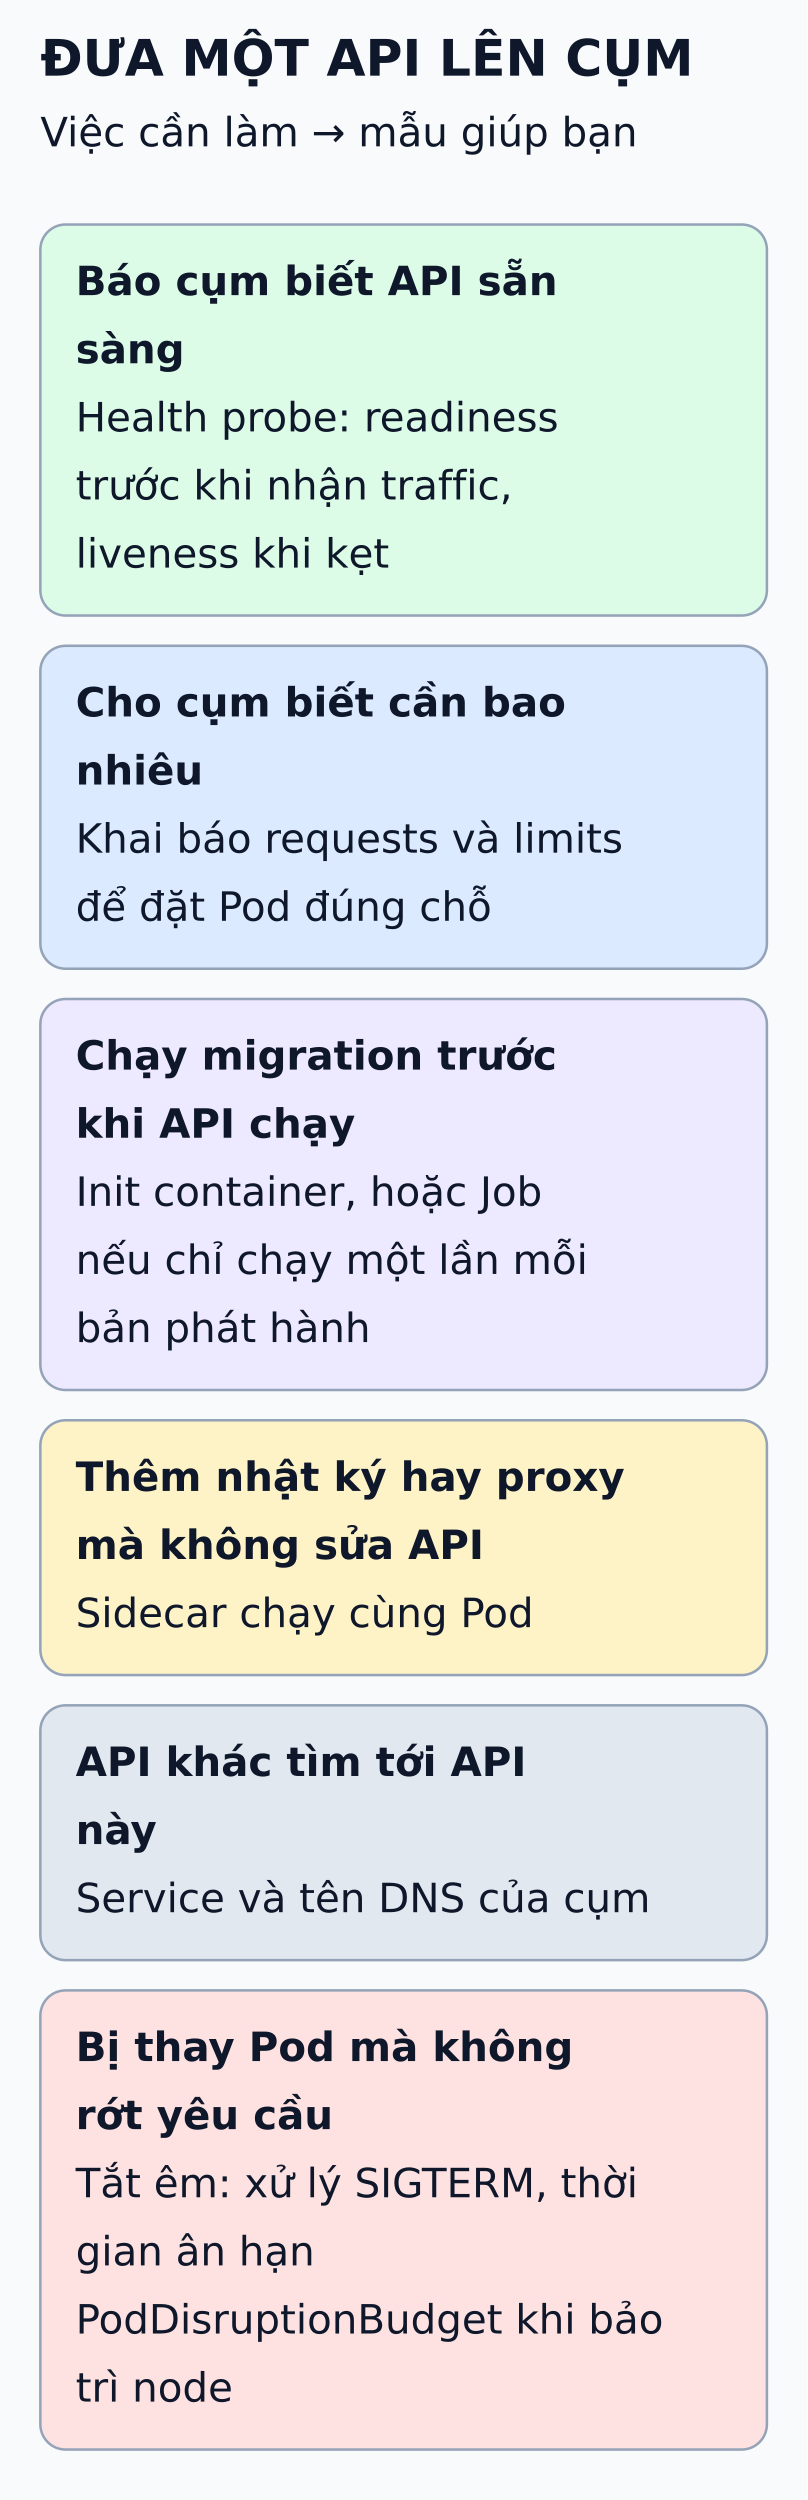
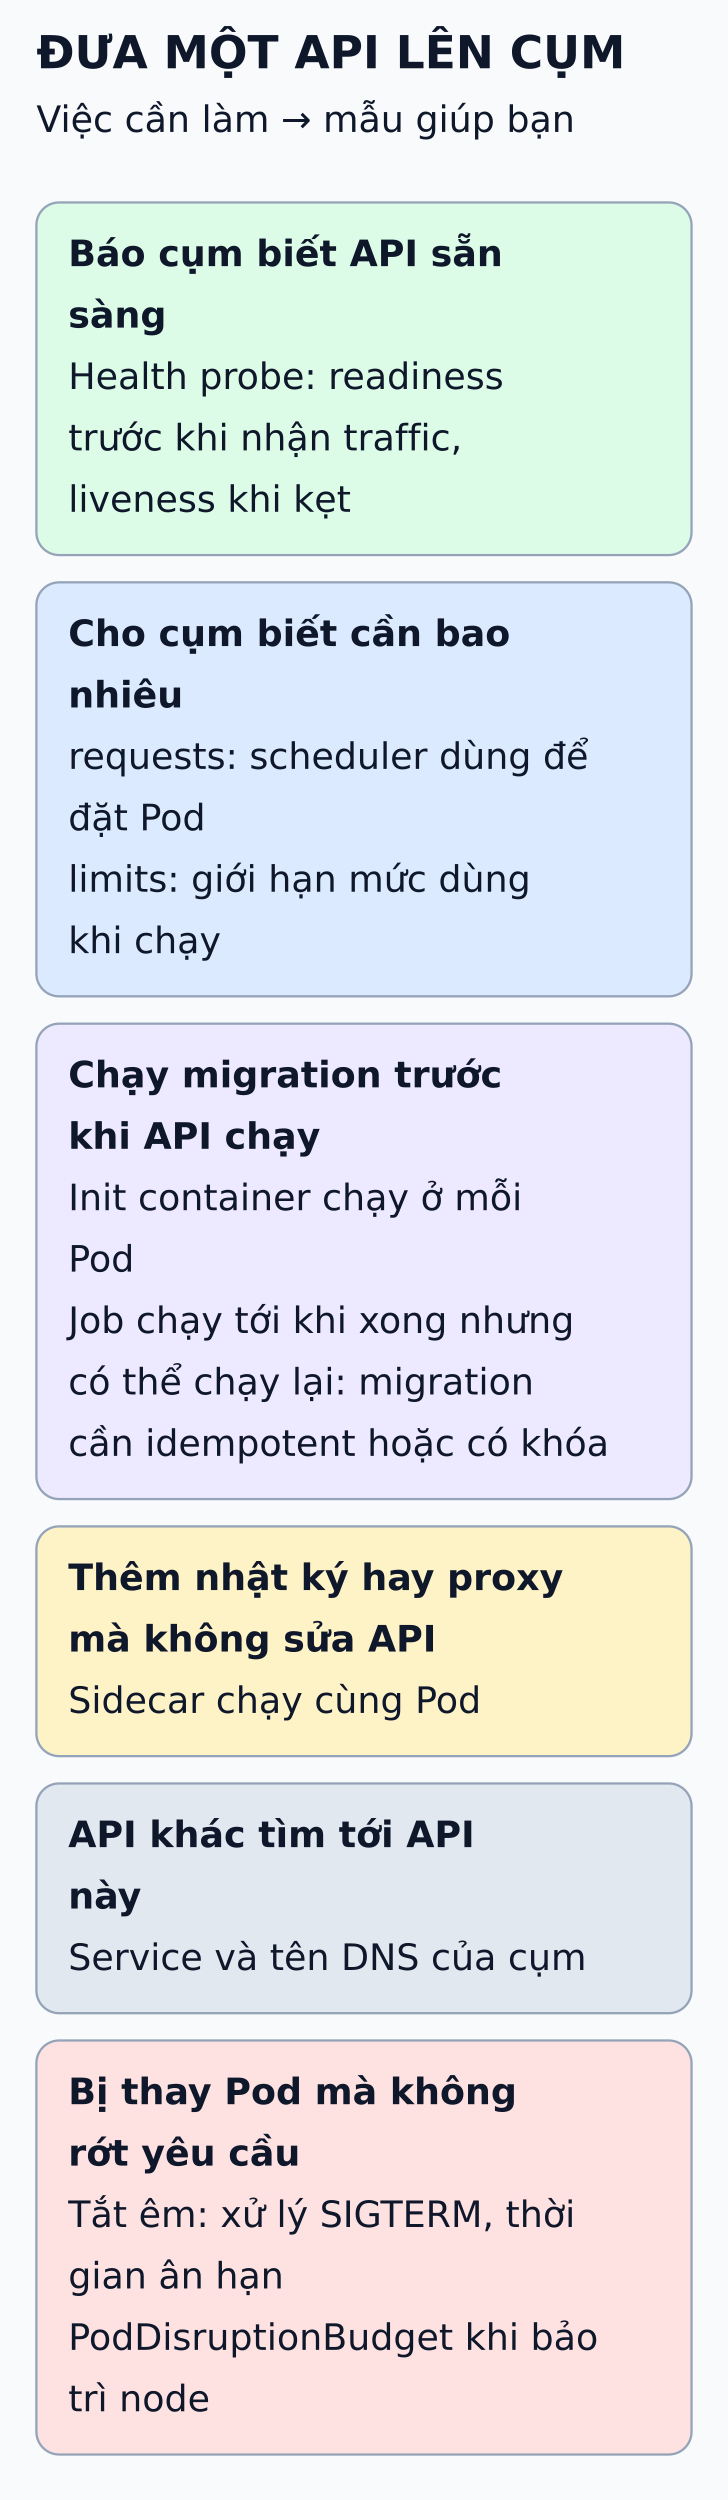
- <svg xmlns="http://www.w3.org/2000/svg" viewBox="0 0 320 991" width="320" height="991" role="img" aria-labelledby="title desc">
+ <svg xmlns="http://www.w3.org/2000/svg" viewBox="0 0 320 1099" width="320" height="1099" role="img" aria-labelledby="title desc">
  <defs>
    <marker id="arrow" markerWidth="8" markerHeight="8" refX="6" refY="3" orient="auto">
      <path d="M0,0 L6,3 L0,6" fill="none" stroke="#475569" stroke-width="1.5" />
    </marker>
  </defs>
-   <rect width="320" height="991" fill="#f8fafc" />
+   <rect width="320" height="1099" fill="#f8fafc" />
  <g font-family="DejaVu Sans, Arial, sans-serif" fill="#0f172a">
    <text x="16" y="30" font-size="20" font-weight="bold">ĐƯA MỘT API LÊN CỤM</text>
    <text x="16" y="58" font-size="16" font-weight="normal">Việc cần làm → mẫu giúp bạn</text>
    <rect x="16" y="89" width="288" height="155" rx="10" fill="#dcfce7" stroke="#94a3b8" />
    <text x="30" y="117" font-size="16" font-weight="bold">Báo cụm biết API sẵn</text>
    <text x="30" y="144" font-size="16" font-weight="bold">sàng</text>
    <text x="30" y="171" font-size="16" font-weight="normal">Health probe: readiness</text>
    <text x="30" y="198" font-size="16" font-weight="normal">trước khi nhận traffic,</text>
    <text x="30" y="225" font-size="16" font-weight="normal">liveness khi kẹt</text>
-     <rect x="16" y="256" width="288" height="128" rx="10" fill="#dbeafe" stroke="#94a3b8" />
+     <rect x="16" y="256" width="288" height="182" rx="10" fill="#dbeafe" stroke="#94a3b8" />
    <text x="30" y="284" font-size="16" font-weight="bold">Cho cụm biết cần bao</text>
    <text x="30" y="311" font-size="16" font-weight="bold">nhiêu</text>
-     <text x="30" y="338" font-size="16" font-weight="normal">Khai báo requests và limits</text>
-     <text x="30" y="365" font-size="16" font-weight="normal">để đặt Pod đúng chỗ</text>
-     <rect x="16" y="396" width="288" height="155" rx="10" fill="#ede9fe" stroke="#94a3b8" />
-     <text x="30" y="424" font-size="16" font-weight="bold">Chạy migration trước</text>
-     <text x="30" y="451" font-size="16" font-weight="bold">khi API chạy</text>
-     <text x="30" y="478" font-size="16" font-weight="normal">Init container, hoặc Job</text>
-     <text x="30" y="505" font-size="16" font-weight="normal">nếu chỉ chạy một lần mỗi</text>
-     <text x="30" y="532" font-size="16" font-weight="normal">bản phát hành</text>
-     <rect x="16" y="563" width="288" height="101" rx="10" fill="#fef3c7" stroke="#94a3b8" />
-     <text x="30" y="591" font-size="16" font-weight="bold">Thêm nhật ký hay proxy</text>
-     <text x="30" y="618" font-size="16" font-weight="bold">mà không sửa API</text>
-     <text x="30" y="645" font-size="16" font-weight="normal">Sidecar chạy cùng Pod</text>
-     <rect x="16" y="676" width="288" height="101" rx="10" fill="#e2e8f0" stroke="#94a3b8" />
-     <text x="30" y="704" font-size="16" font-weight="bold">API khác tìm tới API</text>
-     <text x="30" y="731" font-size="16" font-weight="bold">này</text>
-     <text x="30" y="758" font-size="16" font-weight="normal">Service và tên DNS của cụm</text>
-     <rect x="16" y="789" width="288" height="182" rx="10" fill="#fee2e2" stroke="#94a3b8" />
-     <text x="30" y="817" font-size="16" font-weight="bold">Bị thay Pod mà không</text>
-     <text x="30" y="844" font-size="16" font-weight="bold">rớt yêu cầu</text>
-     <text x="30" y="871" font-size="16" font-weight="normal">Tắt êm: xử lý SIGTERM, thời</text>
-     <text x="30" y="898" font-size="16" font-weight="normal">gian ân hạn</text>
-     <text x="30" y="925" font-size="16" font-weight="normal">PodDisruptionBudget khi bảo</text>
-     <text x="30" y="952" font-size="16" font-weight="normal">trì node</text>
+     <text x="30" y="338" font-size="16" font-weight="normal">requests: scheduler dùng để</text>
+     <text x="30" y="365" font-size="16" font-weight="normal">đặt Pod</text>
+     <text x="30" y="392" font-size="16" font-weight="normal">limits: giới hạn mức dùng</text>
+     <text x="30" y="419" font-size="16" font-weight="normal">khi chạy</text>
+     <rect x="16" y="450" width="288" height="209" rx="10" fill="#ede9fe" stroke="#94a3b8" />
+     <text x="30" y="478" font-size="16" font-weight="bold">Chạy migration trước</text>
+     <text x="30" y="505" font-size="16" font-weight="bold">khi API chạy</text>
+     <text x="30" y="532" font-size="16" font-weight="normal">Init container chạy ở mỗi</text>
+     <text x="30" y="559" font-size="16" font-weight="normal">Pod</text>
+     <text x="30" y="586" font-size="16" font-weight="normal">Job chạy tới khi xong nhưng</text>
+     <text x="30" y="613" font-size="16" font-weight="normal">có thể chạy lại: migration</text>
+     <text x="30" y="640" font-size="16" font-weight="normal">cần idempotent hoặc có khóa</text>
+     <rect x="16" y="671" width="288" height="101" rx="10" fill="#fef3c7" stroke="#94a3b8" />
+     <text x="30" y="699" font-size="16" font-weight="bold">Thêm nhật ký hay proxy</text>
+     <text x="30" y="726" font-size="16" font-weight="bold">mà không sửa API</text>
+     <text x="30" y="753" font-size="16" font-weight="normal">Sidecar chạy cùng Pod</text>
+     <rect x="16" y="784" width="288" height="101" rx="10" fill="#e2e8f0" stroke="#94a3b8" />
+     <text x="30" y="812" font-size="16" font-weight="bold">API khác tìm tới API</text>
+     <text x="30" y="839" font-size="16" font-weight="bold">này</text>
+     <text x="30" y="866" font-size="16" font-weight="normal">Service và tên DNS của cụm</text>
+     <rect x="16" y="897" width="288" height="182" rx="10" fill="#fee2e2" stroke="#94a3b8" />
+     <text x="30" y="925" font-size="16" font-weight="bold">Bị thay Pod mà không</text>
+     <text x="30" y="952" font-size="16" font-weight="bold">rớt yêu cầu</text>
+     <text x="30" y="979" font-size="16" font-weight="normal">Tắt êm: xử lý SIGTERM, thời</text>
+     <text x="30" y="1006" font-size="16" font-weight="normal">gian ân hạn</text>
+     <text x="30" y="1033" font-size="16" font-weight="normal">PodDisruptionBudget khi bảo</text>
+     <text x="30" y="1060" font-size="16" font-weight="normal">trì node</text>
  </g>
</svg>
